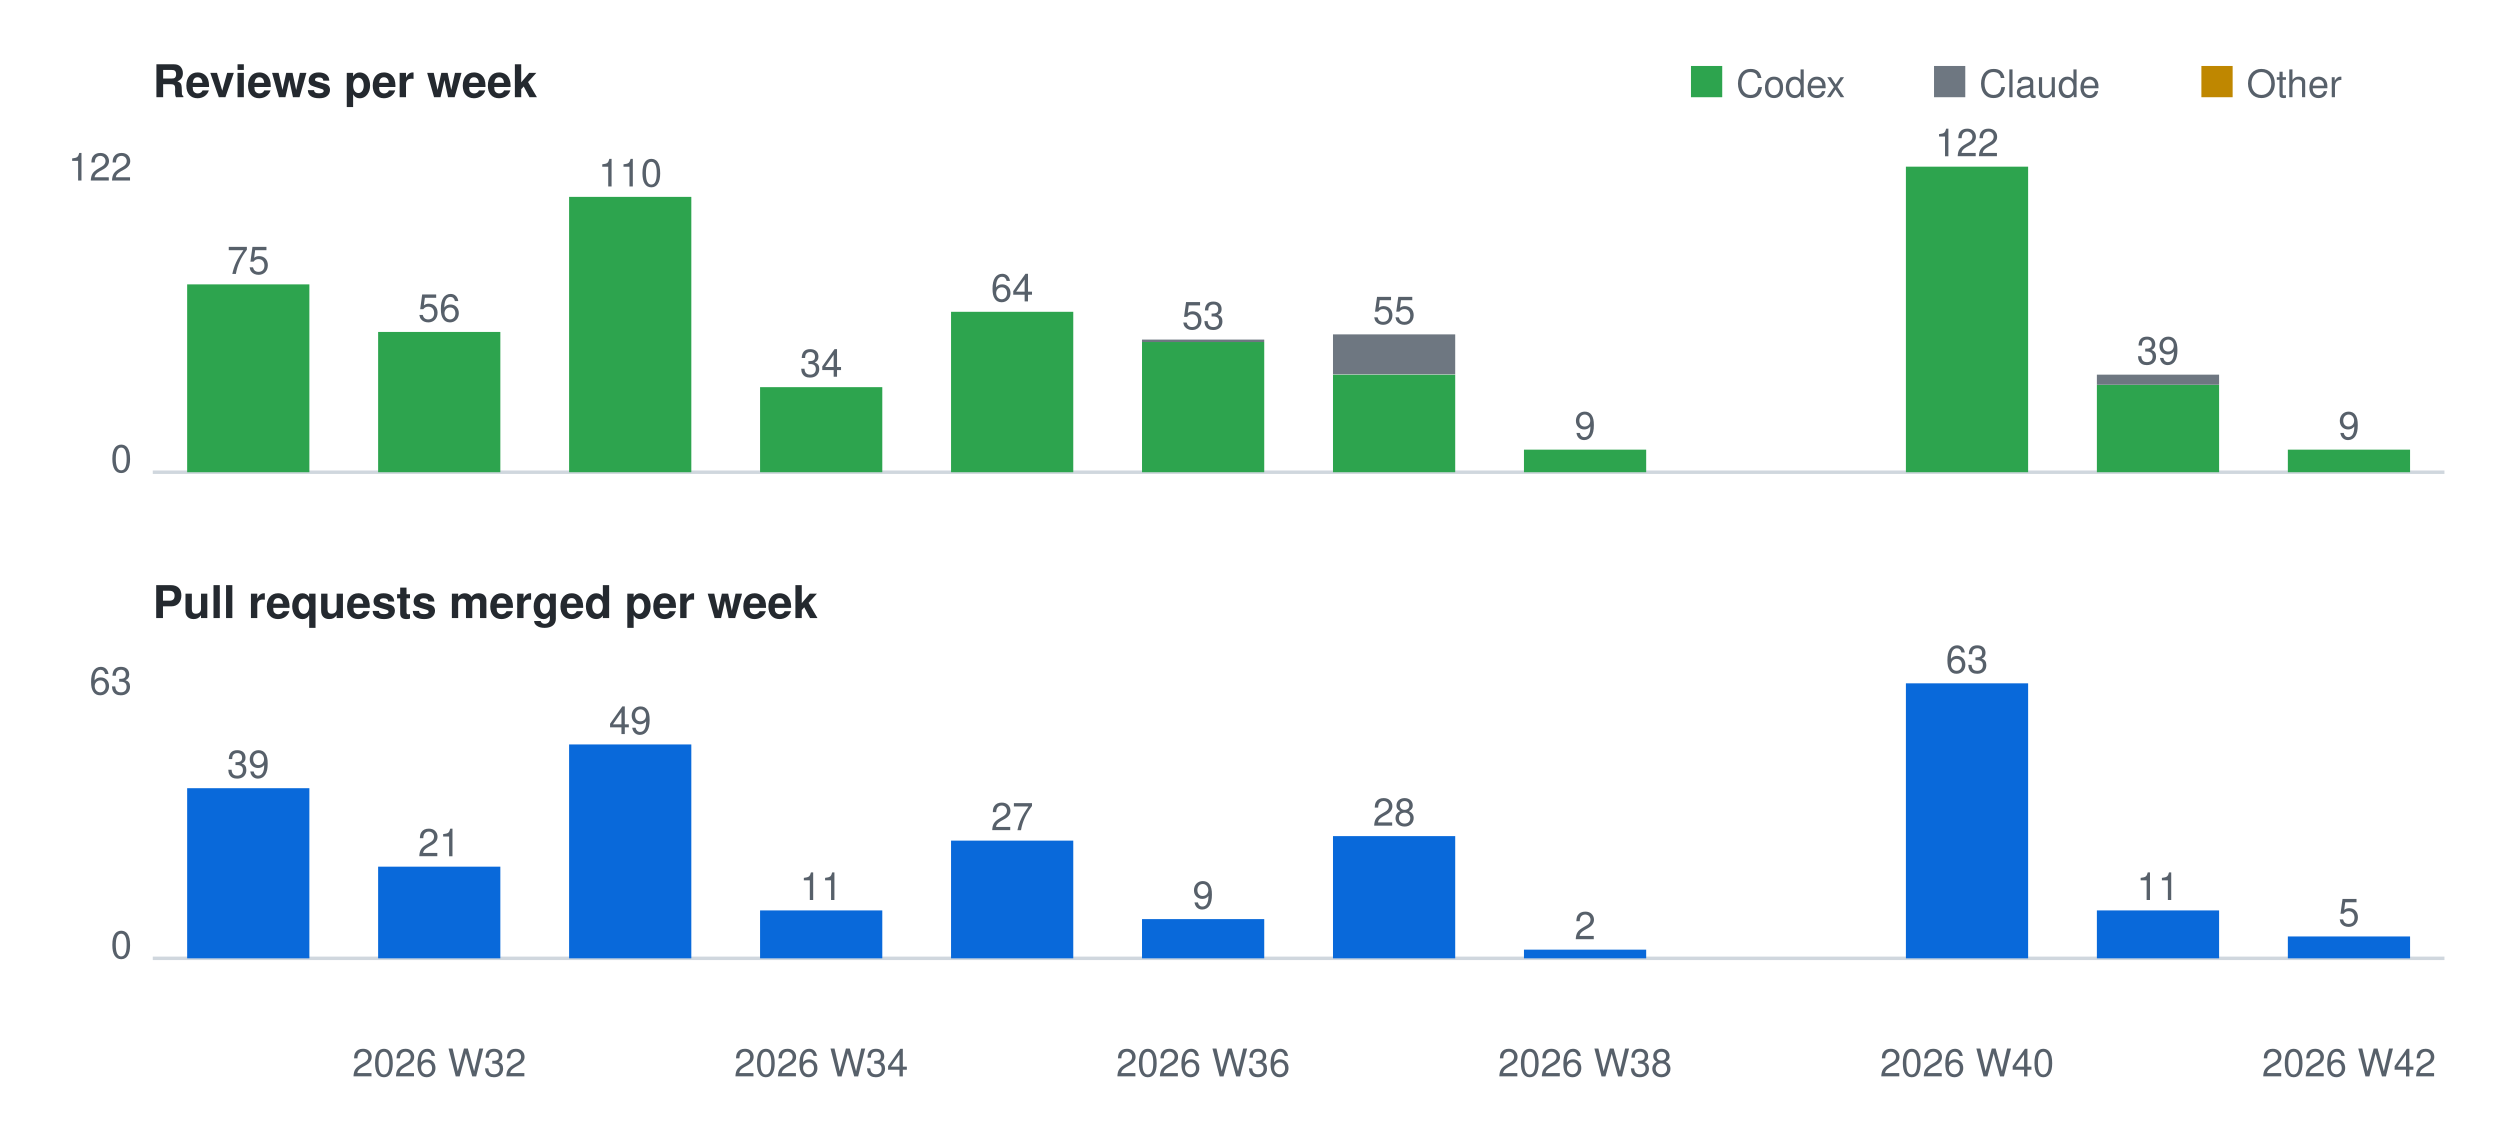
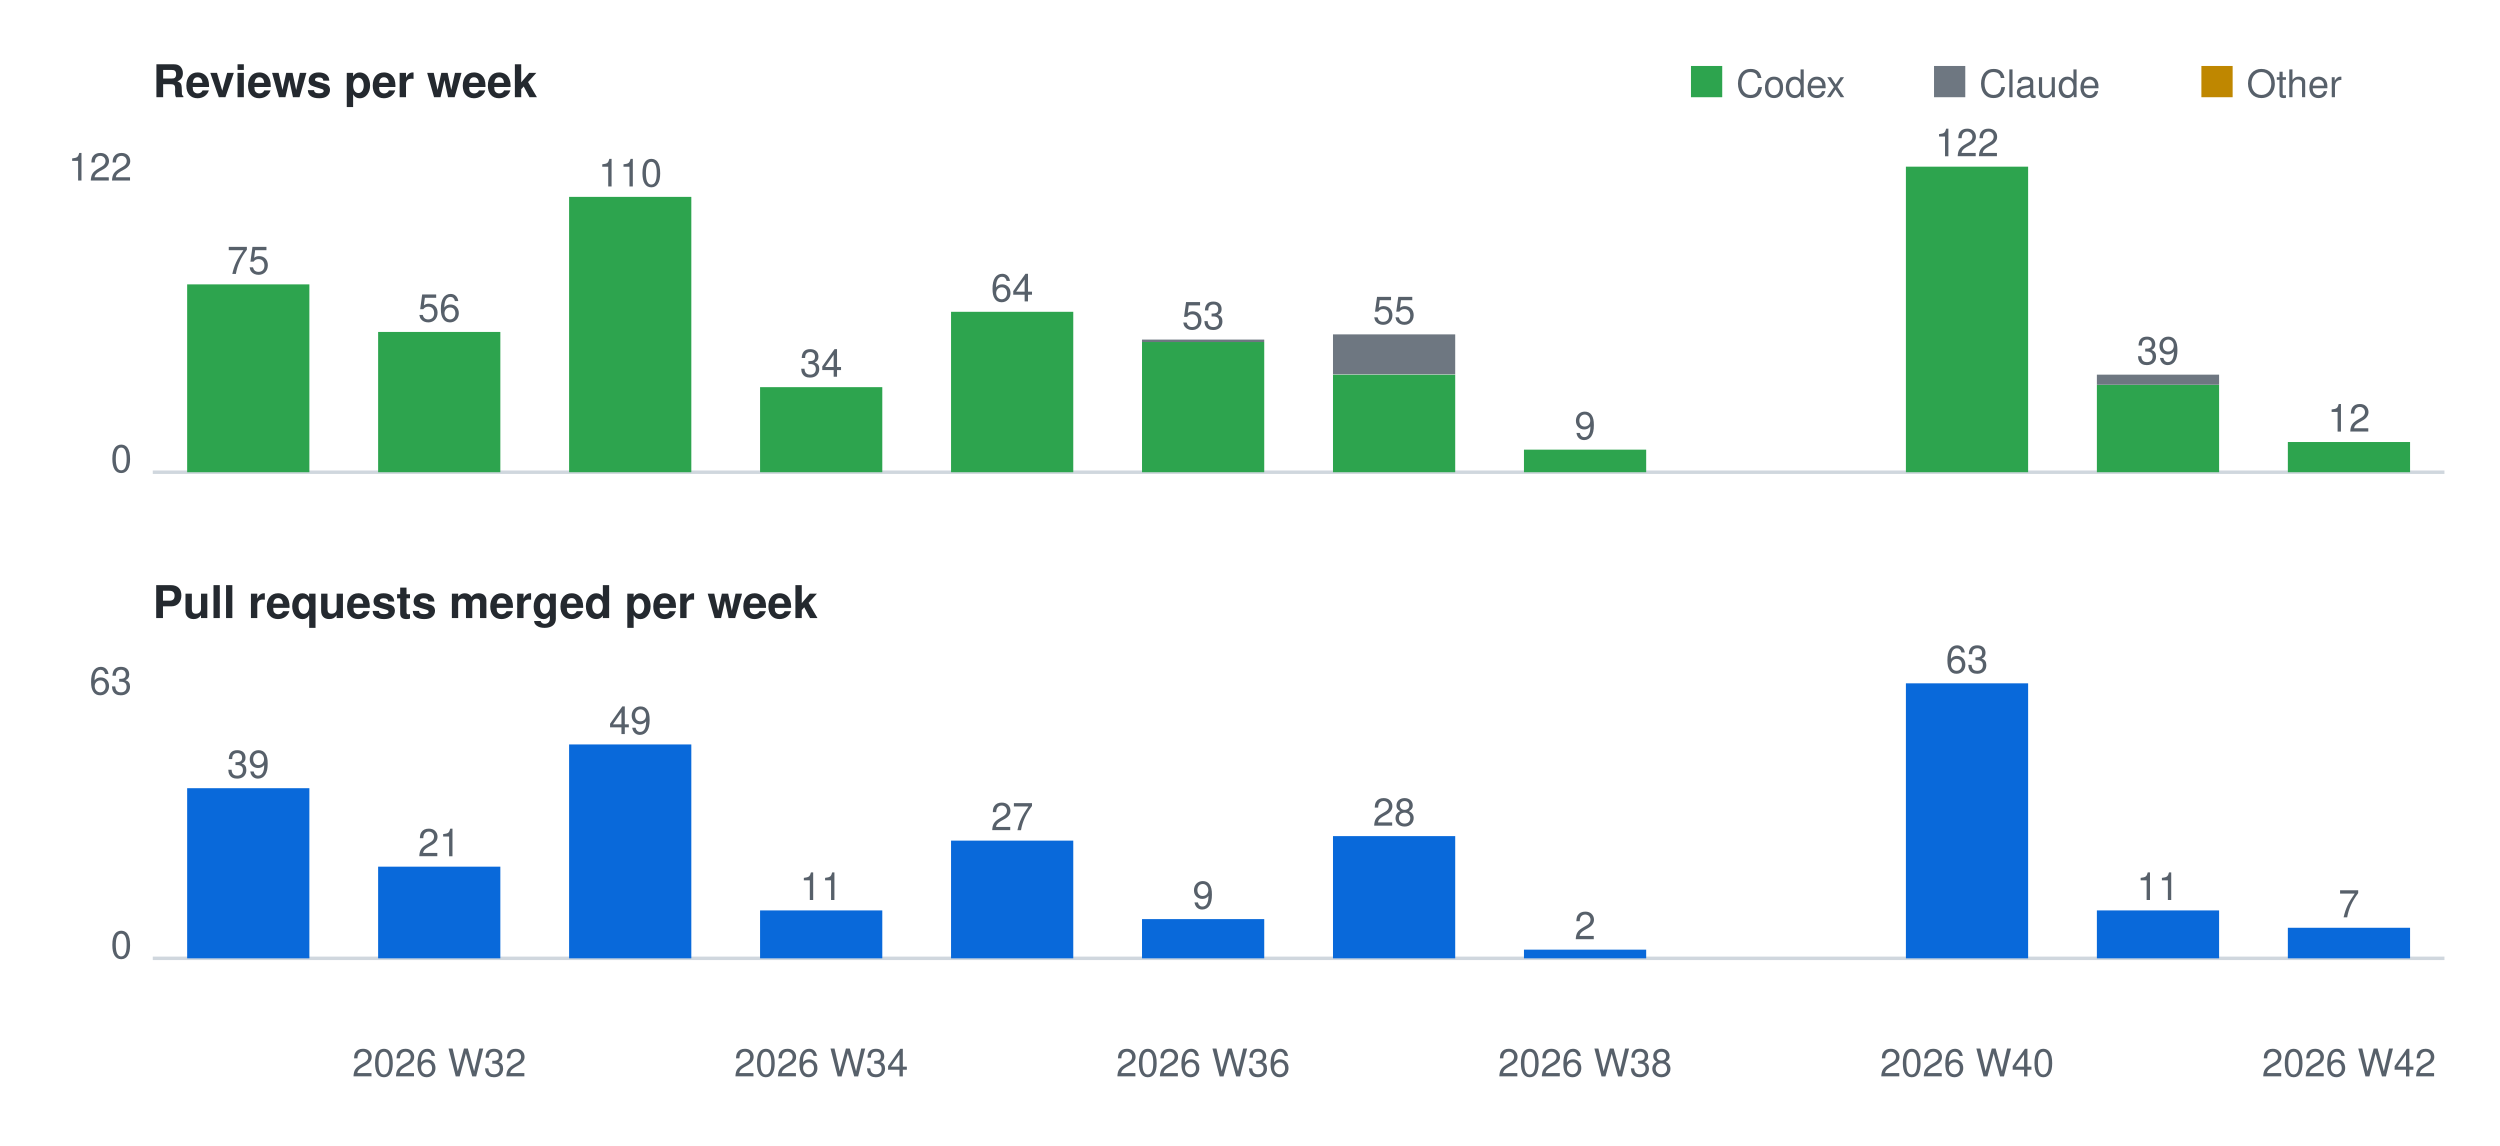
<svg xmlns="http://www.w3.org/2000/svg" width="720" height="330" viewBox="0 0 720 330" role="img" aria-label="Weekly reviews and merged pull requests">
  <style>text{font:11px -apple-system,Segoe UI,Helvetica,Arial,sans-serif;fill:#57606a}.t{font-size:13px;font-weight:600;fill:#24292f}.g{stroke:#d0d7de}.c{fill:#2da44e}.l{fill:#6e7781}.o{fill:#bf8700}.m{fill:#0969da}@media (prefers-color-scheme:dark){text{fill:#8b949e}.t{fill:#e6edf3}.g{stroke:#30363d}.c{fill:#3fb950}.l{fill:#8b949e}.o{fill:#d29922}.m{fill:#58a6ff}}</style>
  <text class="t" x="44" y="28">Reviews per week</text>
  <line class="g" x1="44" y1="136" x2="704" y2="136" />
  <text x="38" y="52" text-anchor="end">122</text>
  <text x="38" y="136" text-anchor="end">0</text>
  <rect class="c" x="53.9" y="81.9" width="35.2" height="54.1" />
  <text x="71.5" y="78.9" text-anchor="middle">75</text>
  <rect class="c" x="108.9" y="95.6" width="35.2" height="40.4" />
  <text x="126.5" y="92.6" text-anchor="middle">56</text>
  <rect class="c" x="163.9" y="56.7" width="35.2" height="79.3" />
  <text x="181.5" y="53.7" text-anchor="middle">110</text>
  <rect class="c" x="218.9" y="111.5" width="35.2" height="24.5" />
  <text x="236.5" y="108.5" text-anchor="middle">34</text>
  <rect class="c" x="273.9" y="89.8" width="35.2" height="46.2" />
  <text x="291.5" y="86.8" text-anchor="middle">64</text>
  <rect class="c" x="328.9" y="98.5" width="35.2" height="37.5" />
  <rect class="l" x="328.9" y="97.8" width="35.2" height="0.7" />
  <text x="346.5" y="94.8" text-anchor="middle">53</text>
  <rect class="c" x="383.9" y="107.9" width="35.2" height="28.1" />
  <rect class="l" x="383.9" y="96.3" width="35.2" height="11.5" />
  <text x="401.5" y="93.3" text-anchor="middle">55</text>
  <rect class="c" x="438.9" y="129.5" width="35.2" height="6.5" />
  <text x="456.5" y="126.5" text-anchor="middle">9</text>
  <rect class="c" x="548.9" y="48.0" width="35.2" height="88.0" />
  <text x="566.5" y="45.0" text-anchor="middle">122</text>
  <rect class="c" x="603.9" y="110.8" width="35.2" height="25.2" />
  <rect class="l" x="603.9" y="107.9" width="35.2" height="2.9" />
  <text x="621.5" y="104.9" text-anchor="middle">39</text>
-   <rect class="c" x="658.9" y="129.5" width="35.2" height="6.5" />
-   <text x="676.5" y="126.5" text-anchor="middle">9</text>
+   <rect class="c" x="658.9" y="127.3" width="35.2" height="8.7" />
+   <text x="676.5" y="124.3" text-anchor="middle">12</text>
  <rect class="o" x="634" y="19" width="9" height="9" />
  <text x="647" y="28">Other</text>
  <rect class="l" x="557" y="19" width="9" height="9" />
  <text x="570" y="28">Claude</text>
  <rect class="c" x="487" y="19" width="9" height="9" />
  <text x="500" y="28">Codex</text>
  <text class="t" x="44" y="178">Pull requests merged per week</text>
  <line class="g" x1="44" y1="276" x2="704" y2="276" />
  <text x="38" y="200" text-anchor="end">63</text>
  <text x="38" y="276" text-anchor="end">0</text>
  <rect class="m" x="53.9" y="227.0" width="35.2" height="49.0" />
  <text x="71.5" y="224.0" text-anchor="middle">39</text>
  <rect class="m" x="108.9" y="249.6" width="35.2" height="26.4" />
  <text x="126.5" y="246.6" text-anchor="middle">21</text>
  <rect class="m" x="163.9" y="214.4" width="35.2" height="61.6" />
  <text x="181.5" y="211.4" text-anchor="middle">49</text>
  <rect class="m" x="218.9" y="262.2" width="35.2" height="13.8" />
  <text x="236.5" y="259.2" text-anchor="middle">11</text>
  <rect class="m" x="273.9" y="242.1" width="35.2" height="33.9" />
  <text x="291.5" y="239.1" text-anchor="middle">27</text>
  <rect class="m" x="328.9" y="264.7" width="35.2" height="11.3" />
  <text x="346.5" y="261.7" text-anchor="middle">9</text>
  <rect class="m" x="383.9" y="240.8" width="35.2" height="35.2" />
  <text x="401.5" y="237.8" text-anchor="middle">28</text>
  <rect class="m" x="438.9" y="273.5" width="35.2" height="2.5" />
  <text x="456.5" y="270.5" text-anchor="middle">2</text>
  <rect class="m" x="548.9" y="196.8" width="35.2" height="79.2" />
  <text x="566.5" y="193.8" text-anchor="middle">63</text>
  <rect class="m" x="603.9" y="262.2" width="35.2" height="13.8" />
  <text x="621.5" y="259.2" text-anchor="middle">11</text>
-   <rect class="m" x="658.9" y="269.7" width="35.2" height="6.3" />
-   <text x="676.5" y="266.7" text-anchor="middle">5</text>
+   <rect class="m" x="658.9" y="267.2" width="35.2" height="8.8" />
+   <text x="676.5" y="264.2" text-anchor="middle">7</text>
  <text x="126.5" y="310" text-anchor="middle">2026 W32</text>
  <text x="236.5" y="310" text-anchor="middle">2026 W34</text>
  <text x="346.5" y="310" text-anchor="middle">2026 W36</text>
  <text x="456.5" y="310" text-anchor="middle">2026 W38</text>
  <text x="566.5" y="310" text-anchor="middle">2026 W40</text>
  <text x="676.5" y="310" text-anchor="middle">2026 W42</text>
</svg>
